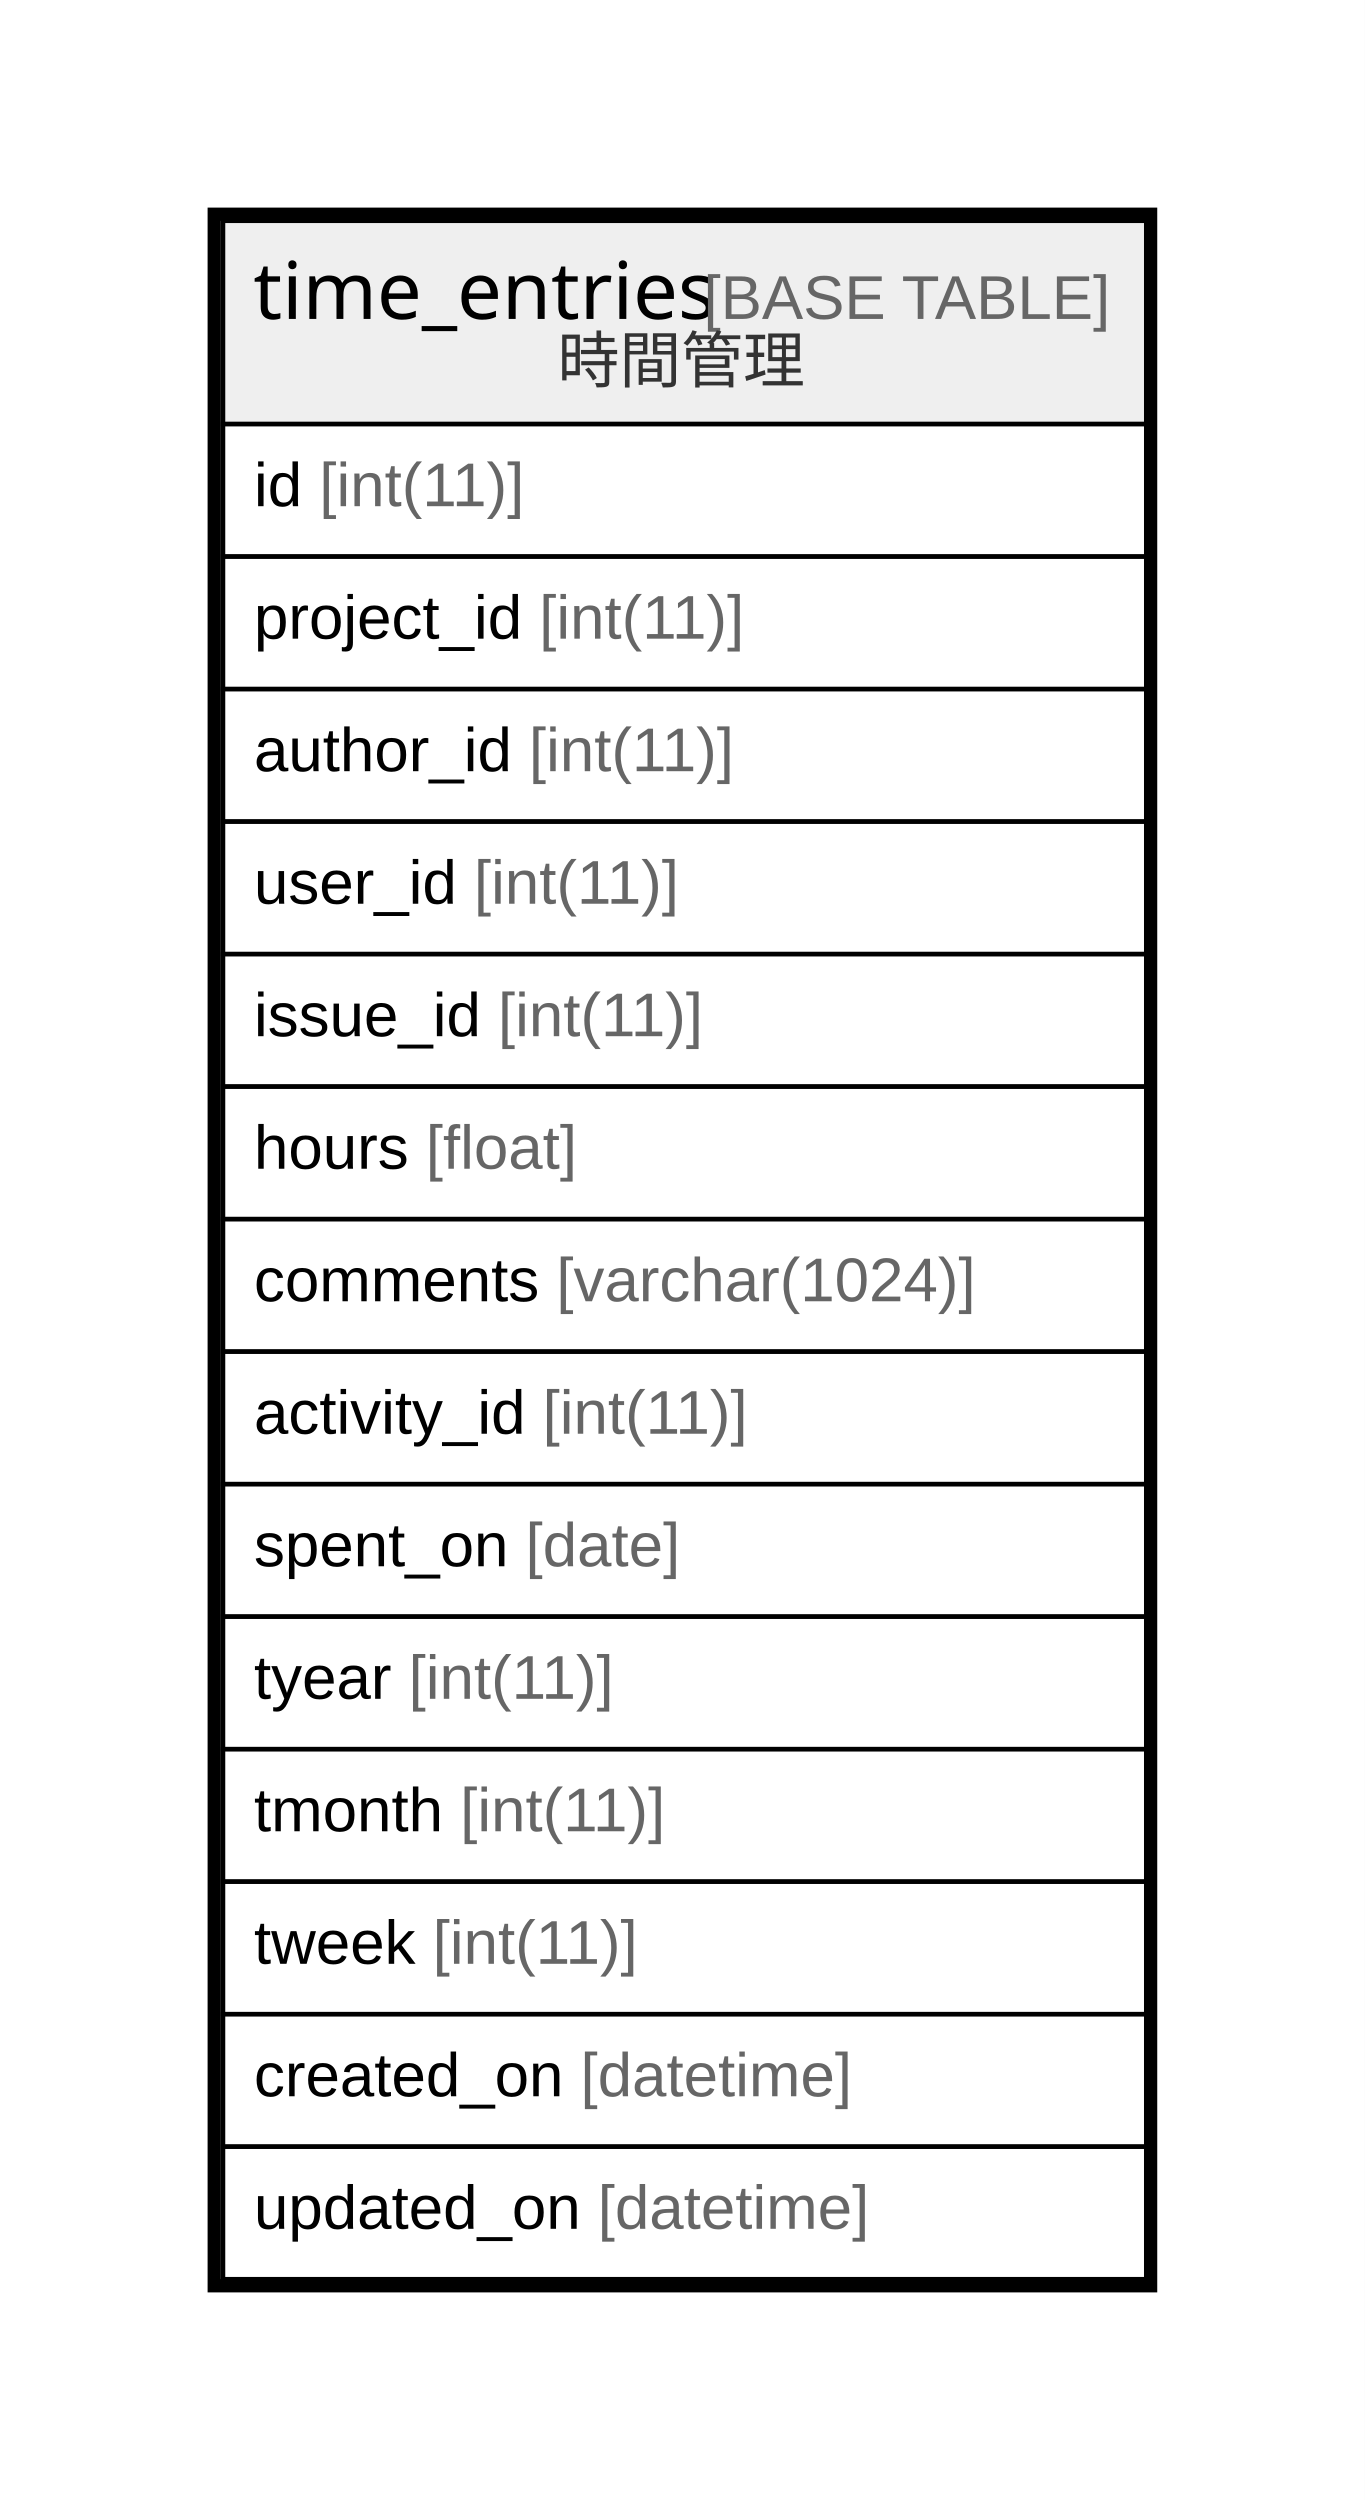
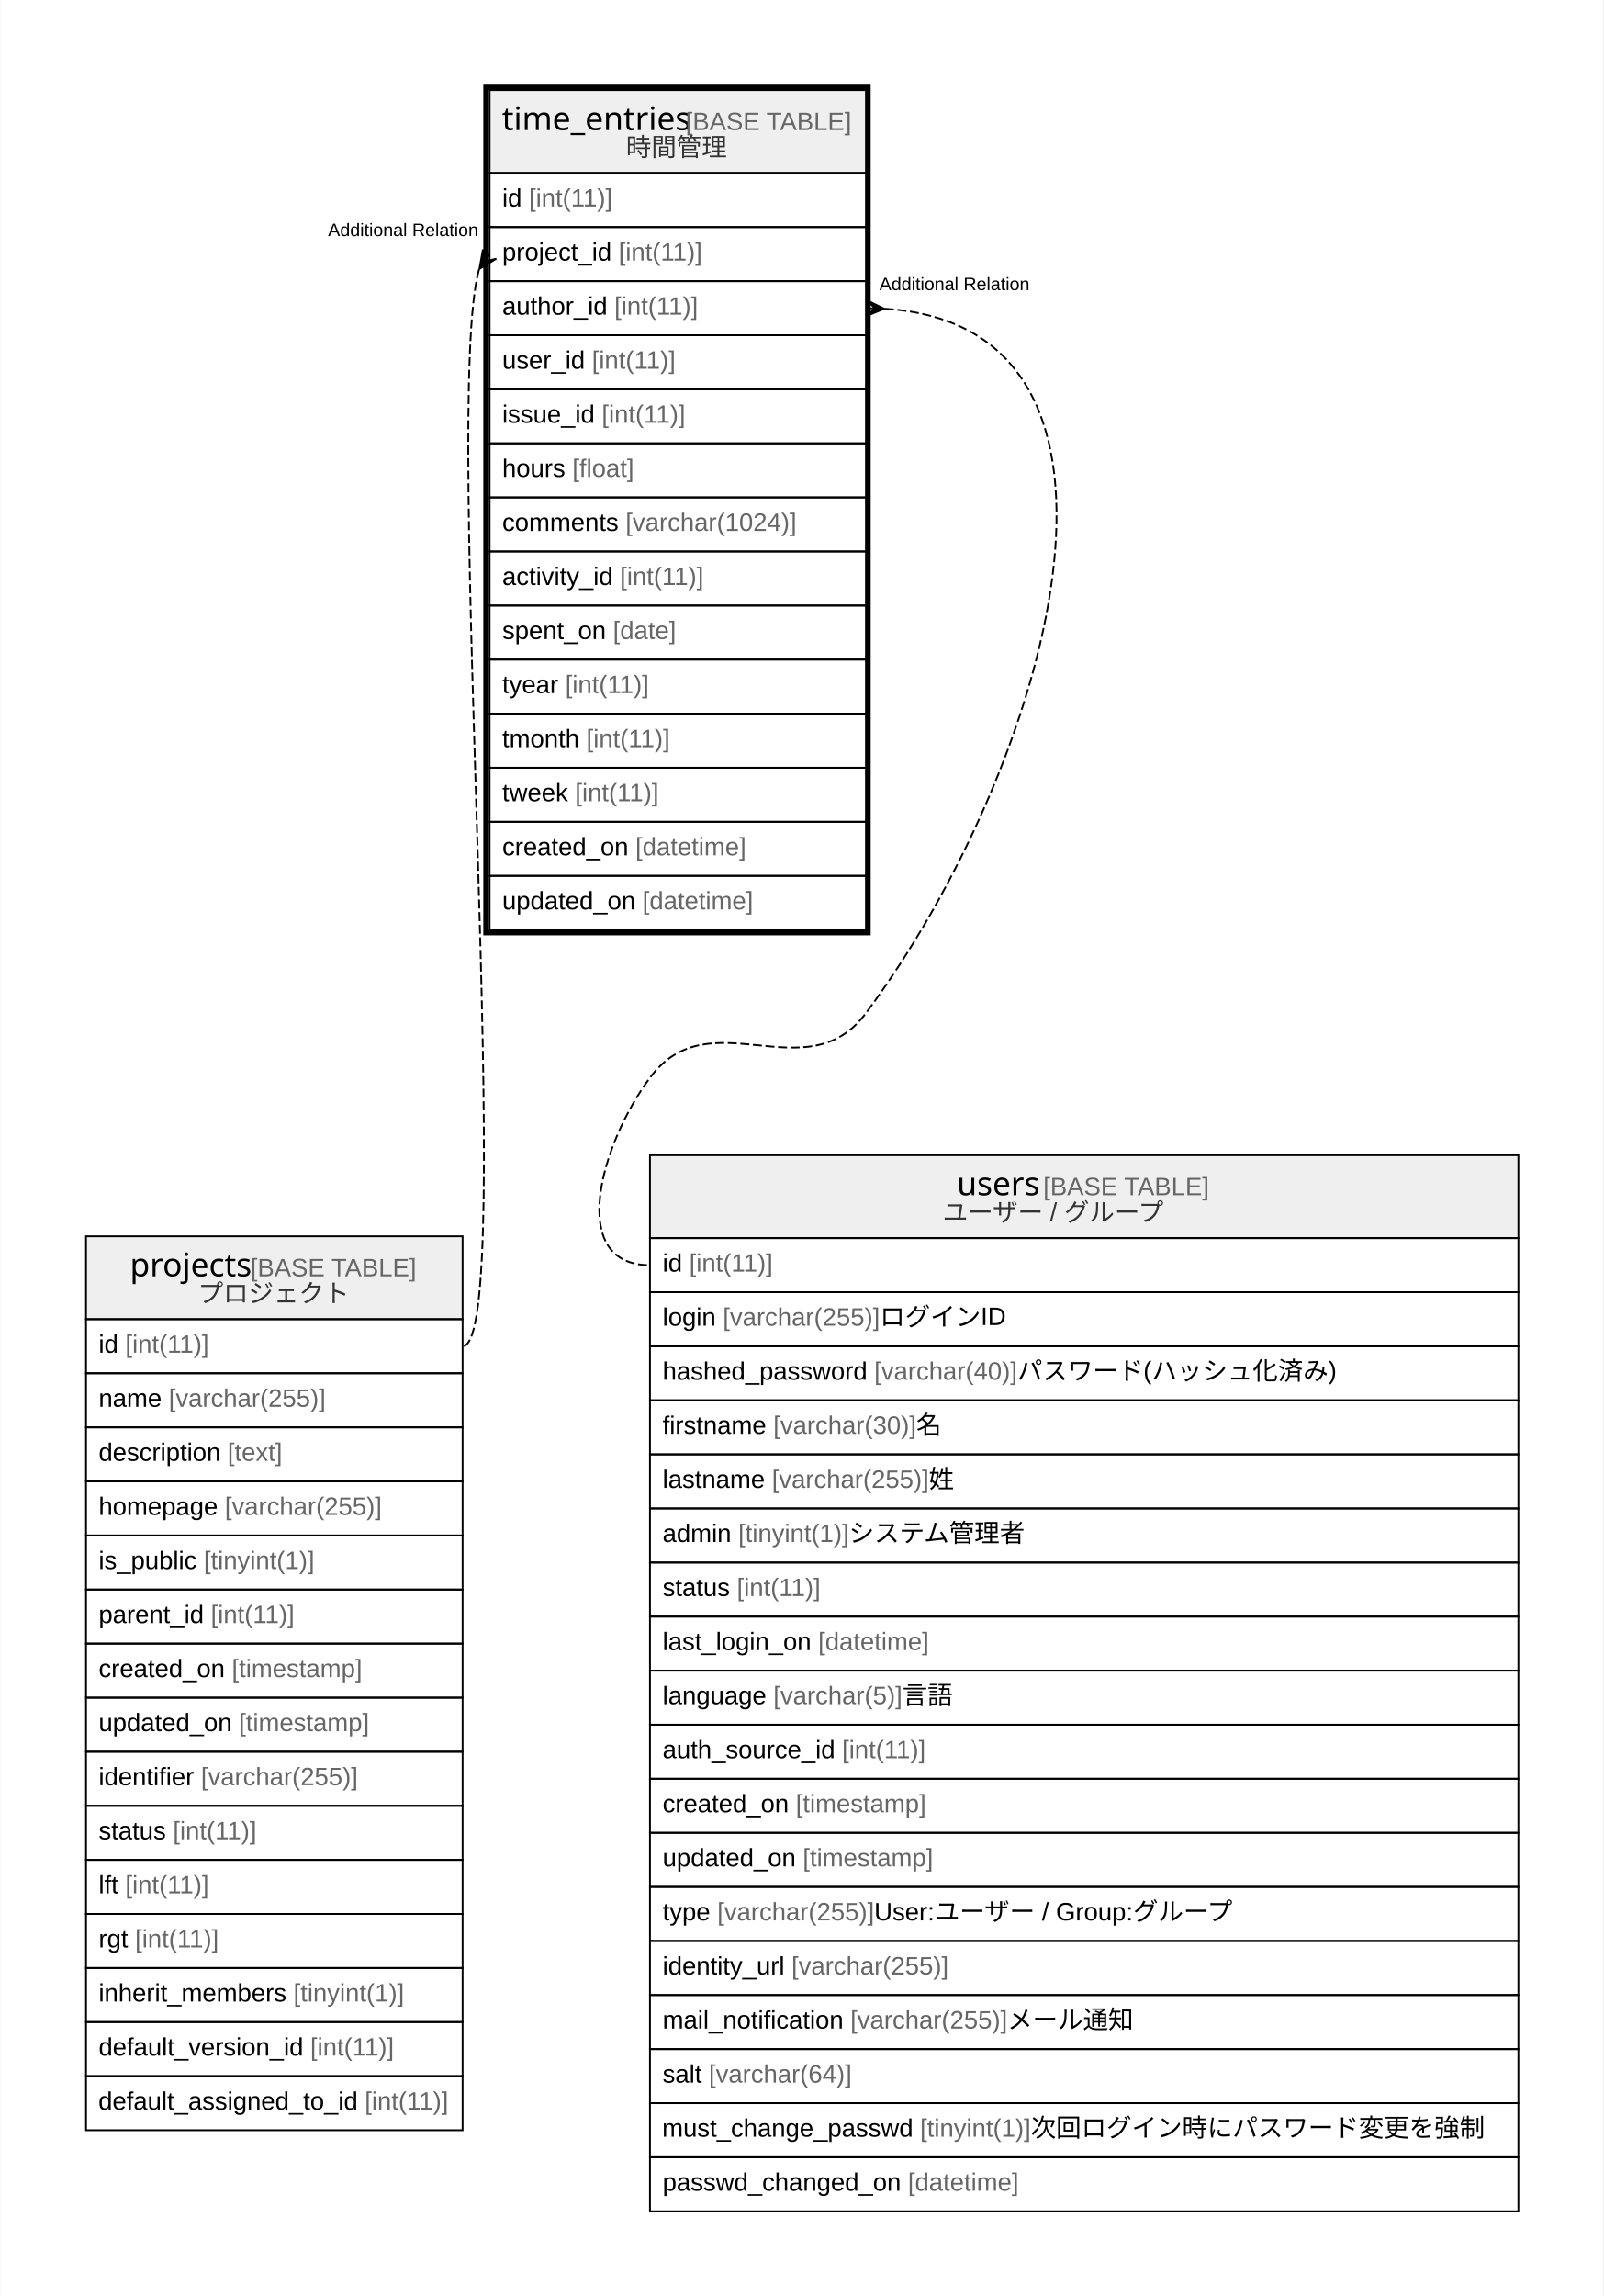
- <svg xmlns="http://www.w3.org/2000/svg" width="309pt" height="566pt" viewBox="0.00 0.00 309.00 566.00">
-   <g id="graph0" class="graph" transform="scale(1 1) rotate(0) translate(4 562)">
-     <polygon fill="#ffffff" stroke="transparent" points="-4,4 -4,-562 305,-562 305,4 -4,4" />
+ <svg xmlns="http://www.w3.org/2000/svg" width="890pt" height="1274pt" viewBox="0.00 0.00 889.50 1274.00">
+   <g id="graph0" class="graph" transform="scale(1 1) rotate(0) translate(4 1270)">
+     <polygon fill="#ffffff" stroke="transparent" points="-4,4 -4,-1270 885.5,-1270 885.5,4 -4,4" />
    <g id="node1" class="node">
-       <polygon fill="#efefef" stroke="transparent" points="46.5,-466 46.5,-512 255.5,-512 255.5,-466 46.5,-466" />
-       <polygon fill="none" stroke="#000000" points="46.5,-466 46.5,-512 255.5,-512 255.5,-466 46.5,-466" />
-       <text text-anchor="start" x="53.369" y="-489.8" font-family="Arial Bold" font-size="18.00" fill="#000000">time_entries</text>
-       <text text-anchor="start" x="151.377" y="-489.8" font-family="Arial" font-size="14.00" fill="#000000"> </text>
-       <text text-anchor="start" x="155.268" y="-489.8" font-family="Arial" font-size="14.00" fill="#666666">[BASE TABLE]</text>
-       <text text-anchor="start" x="122.217" y="-475.4" font-family="Arial" font-size="14.00" fill="#333333">時間管理</text>
-       <polygon fill="none" stroke="#000000" points="46.5,-436 46.5,-466 255.5,-466 255.5,-436 46.5,-436" />
-       <text text-anchor="start" x="53.5" y="-447.4" font-family="Arial" font-size="14.00" fill="#000000">id </text>
-       <text text-anchor="start" x="68.28" y="-447.4" font-family="Arial" font-size="14.00" fill="#666666">[int(11)]</text>
-       <polygon fill="none" stroke="#000000" points="46.5,-406 46.5,-436 255.5,-436 255.5,-406 46.5,-406" />
-       <text text-anchor="start" x="53.5" y="-417.4" font-family="Arial" font-size="14.00" fill="#000000">project_id </text>
-       <text text-anchor="start" x="118.068" y="-417.4" font-family="Arial" font-size="14.00" fill="#666666">[int(11)]</text>
-       <polygon fill="none" stroke="#000000" points="46.5,-376 46.5,-406 255.5,-406 255.5,-376 46.5,-376" />
-       <text text-anchor="start" x="53.5" y="-387.4" font-family="Arial" font-size="14.00" fill="#000000">author_id </text>
-       <text text-anchor="start" x="115.744" y="-387.4" font-family="Arial" font-size="14.00" fill="#666666">[int(11)]</text>
-       <polygon fill="none" stroke="#000000" points="46.5,-346 46.5,-376 255.5,-376 255.5,-346 46.5,-346" />
-       <text text-anchor="start" x="53.5" y="-357.4" font-family="Arial" font-size="14.00" fill="#000000">user_id </text>
-       <text text-anchor="start" x="103.288" y="-357.4" font-family="Arial" font-size="14.00" fill="#666666">[int(11)]</text>
-       <polygon fill="none" stroke="#000000" points="46.5,-316 46.5,-346 255.5,-346 255.5,-316 46.5,-316" />
-       <text text-anchor="start" x="53.5" y="-327.4" font-family="Arial" font-size="14.00" fill="#000000">issue_id </text>
-       <text text-anchor="start" x="108.734" y="-327.4" font-family="Arial" font-size="14.00" fill="#666666">[int(11)]</text>
-       <polygon fill="none" stroke="#000000" points="46.5,-286 46.5,-316 255.5,-316 255.5,-286 46.5,-286" />
-       <text text-anchor="start" x="53.5" y="-297.4" font-family="Arial" font-size="14.00" fill="#000000">hours </text>
-       <text text-anchor="start" x="92.399" y="-297.4" font-family="Arial" font-size="14.00" fill="#666666">[float]</text>
-       <polygon fill="none" stroke="#000000" points="46.5,-256 46.5,-286 255.5,-286 255.5,-256 46.5,-256" />
-       <text text-anchor="start" x="53.5" y="-267.4" font-family="Arial" font-size="14.00" fill="#000000">comments </text>
-       <text text-anchor="start" x="121.95" y="-267.4" font-family="Arial" font-size="14.00" fill="#666666">[varchar(1024)]</text>
-       <polygon fill="none" stroke="#000000" points="46.5,-226 46.5,-256 255.5,-256 255.5,-226 46.5,-226" />
-       <text text-anchor="start" x="53.5" y="-237.4" font-family="Arial" font-size="14.00" fill="#000000">activity_id </text>
-       <text text-anchor="start" x="118.839" y="-237.4" font-family="Arial" font-size="14.00" fill="#666666">[int(11)]</text>
-       <polygon fill="none" stroke="#000000" points="46.5,-196 46.5,-226 255.5,-226 255.5,-196 46.5,-196" />
-       <text text-anchor="start" x="53.5" y="-207.4" font-family="Arial" font-size="14.00" fill="#000000">spent_on </text>
-       <text text-anchor="start" x="114.977" y="-207.4" font-family="Arial" font-size="14.00" fill="#666666">[date]</text>
-       <polygon fill="none" stroke="#000000" points="46.5,-166 46.5,-196 255.5,-196 255.5,-166 46.5,-166" />
-       <text text-anchor="start" x="53.5" y="-177.4" font-family="Arial" font-size="14.00" fill="#000000">tyear </text>
-       <text text-anchor="start" x="88.507" y="-177.4" font-family="Arial" font-size="14.00" fill="#666666">[int(11)]</text>
-       <polygon fill="none" stroke="#000000" points="46.5,-136 46.5,-166 255.5,-166 255.5,-136 46.5,-136" />
-       <text text-anchor="start" x="53.5" y="-147.4" font-family="Arial" font-size="14.00" fill="#000000">tmonth </text>
-       <text text-anchor="start" x="100.18" y="-147.4" font-family="Arial" font-size="14.00" fill="#666666">[int(11)]</text>
-       <polygon fill="none" stroke="#000000" points="46.5,-106 46.5,-136 255.5,-136 255.5,-106 46.5,-106" />
-       <text text-anchor="start" x="53.5" y="-117.4" font-family="Arial" font-size="14.00" fill="#000000">tweek </text>
-       <text text-anchor="start" x="93.953" y="-117.4" font-family="Arial" font-size="14.00" fill="#666666">[int(11)]</text>
-       <polygon fill="none" stroke="#000000" points="46.5,-76 46.5,-106 255.5,-106 255.5,-76 46.5,-76" />
-       <text text-anchor="start" x="53.5" y="-87.4" font-family="Arial" font-size="14.00" fill="#000000">created_on </text>
-       <text text-anchor="start" x="127.42" y="-87.4" font-family="Arial" font-size="14.00" fill="#666666">[datetime]</text>
-       <polygon fill="none" stroke="#000000" points="46.5,-46 46.5,-76 255.5,-76 255.5,-46 46.5,-46" />
-       <text text-anchor="start" x="53.5" y="-57.4" font-family="Arial" font-size="14.00" fill="#000000">updated_on </text>
-       <text text-anchor="start" x="131.325" y="-57.4" font-family="Arial" font-size="14.00" fill="#666666">[datetime]</text>
-       <polygon fill="none" stroke="#000000" stroke-width="3" points="44.5,-44.5 44.5,-513.5 256.5,-513.5 256.5,-44.5 44.5,-44.5" />
+       <polygon fill="#efefef" stroke="transparent" points="267.5,-1174 267.5,-1220 476.5,-1220 476.5,-1174 267.5,-1174" />
+       <polygon fill="none" stroke="#000000" points="267.5,-1174 267.5,-1220 476.5,-1220 476.5,-1174 267.5,-1174" />
+       <text text-anchor="start" x="274.369" y="-1197.8" font-family="Arial Bold" font-size="18.00" fill="#000000">time_entries</text>
+       <text text-anchor="start" x="372.377" y="-1197.8" font-family="Arial" font-size="14.00" fill="#000000"> </text>
+       <text text-anchor="start" x="376.268" y="-1197.8" font-family="Arial" font-size="14.00" fill="#666666">[BASE TABLE]</text>
+       <text text-anchor="start" x="343.217" y="-1183.4" font-family="Arial" font-size="14.00" fill="#333333">時間管理</text>
+       <polygon fill="none" stroke="#000000" points="267.5,-1144 267.5,-1174 476.5,-1174 476.5,-1144 267.5,-1144" />
+       <text text-anchor="start" x="274.5" y="-1155.4" font-family="Arial" font-size="14.00" fill="#000000">id </text>
+       <text text-anchor="start" x="289.28" y="-1155.4" font-family="Arial" font-size="14.00" fill="#666666">[int(11)]</text>
+       <polygon fill="none" stroke="#000000" points="267.5,-1114 267.5,-1144 476.5,-1144 476.5,-1114 267.5,-1114" />
+       <text text-anchor="start" x="274.5" y="-1125.4" font-family="Arial" font-size="14.00" fill="#000000">project_id </text>
+       <text text-anchor="start" x="339.068" y="-1125.4" font-family="Arial" font-size="14.00" fill="#666666">[int(11)]</text>
+       <polygon fill="none" stroke="#000000" points="267.5,-1084 267.5,-1114 476.5,-1114 476.5,-1084 267.5,-1084" />
+       <text text-anchor="start" x="274.5" y="-1095.4" font-family="Arial" font-size="14.00" fill="#000000">author_id </text>
+       <text text-anchor="start" x="336.744" y="-1095.4" font-family="Arial" font-size="14.00" fill="#666666">[int(11)]</text>
+       <polygon fill="none" stroke="#000000" points="267.5,-1054 267.5,-1084 476.5,-1084 476.5,-1054 267.5,-1054" />
+       <text text-anchor="start" x="274.5" y="-1065.4" font-family="Arial" font-size="14.00" fill="#000000">user_id </text>
+       <text text-anchor="start" x="324.288" y="-1065.4" font-family="Arial" font-size="14.00" fill="#666666">[int(11)]</text>
+       <polygon fill="none" stroke="#000000" points="267.5,-1024 267.5,-1054 476.5,-1054 476.5,-1024 267.5,-1024" />
+       <text text-anchor="start" x="274.5" y="-1035.4" font-family="Arial" font-size="14.00" fill="#000000">issue_id </text>
+       <text text-anchor="start" x="329.734" y="-1035.4" font-family="Arial" font-size="14.00" fill="#666666">[int(11)]</text>
+       <polygon fill="none" stroke="#000000" points="267.5,-994 267.5,-1024 476.5,-1024 476.5,-994 267.5,-994" />
+       <text text-anchor="start" x="274.5" y="-1005.4" font-family="Arial" font-size="14.00" fill="#000000">hours </text>
+       <text text-anchor="start" x="313.399" y="-1005.4" font-family="Arial" font-size="14.00" fill="#666666">[float]</text>
+       <polygon fill="none" stroke="#000000" points="267.5,-964 267.5,-994 476.5,-994 476.5,-964 267.5,-964" />
+       <text text-anchor="start" x="274.5" y="-975.4" font-family="Arial" font-size="14.00" fill="#000000">comments </text>
+       <text text-anchor="start" x="342.95" y="-975.4" font-family="Arial" font-size="14.00" fill="#666666">[varchar(1024)]</text>
+       <polygon fill="none" stroke="#000000" points="267.5,-934 267.5,-964 476.5,-964 476.5,-934 267.5,-934" />
+       <text text-anchor="start" x="274.5" y="-945.4" font-family="Arial" font-size="14.00" fill="#000000">activity_id </text>
+       <text text-anchor="start" x="339.839" y="-945.4" font-family="Arial" font-size="14.00" fill="#666666">[int(11)]</text>
+       <polygon fill="none" stroke="#000000" points="267.5,-904 267.5,-934 476.5,-934 476.5,-904 267.5,-904" />
+       <text text-anchor="start" x="274.5" y="-915.4" font-family="Arial" font-size="14.00" fill="#000000">spent_on </text>
+       <text text-anchor="start" x="335.977" y="-915.4" font-family="Arial" font-size="14.00" fill="#666666">[date]</text>
+       <polygon fill="none" stroke="#000000" points="267.5,-874 267.5,-904 476.5,-904 476.5,-874 267.5,-874" />
+       <text text-anchor="start" x="274.5" y="-885.4" font-family="Arial" font-size="14.00" fill="#000000">tyear </text>
+       <text text-anchor="start" x="309.507" y="-885.4" font-family="Arial" font-size="14.00" fill="#666666">[int(11)]</text>
+       <polygon fill="none" stroke="#000000" points="267.5,-844 267.5,-874 476.5,-874 476.5,-844 267.5,-844" />
+       <text text-anchor="start" x="274.5" y="-855.4" font-family="Arial" font-size="14.00" fill="#000000">tmonth </text>
+       <text text-anchor="start" x="321.18" y="-855.4" font-family="Arial" font-size="14.00" fill="#666666">[int(11)]</text>
+       <polygon fill="none" stroke="#000000" points="267.5,-814 267.5,-844 476.5,-844 476.5,-814 267.5,-814" />
+       <text text-anchor="start" x="274.5" y="-825.4" font-family="Arial" font-size="14.00" fill="#000000">tweek </text>
+       <text text-anchor="start" x="314.953" y="-825.4" font-family="Arial" font-size="14.00" fill="#666666">[int(11)]</text>
+       <polygon fill="none" stroke="#000000" points="267.5,-784 267.5,-814 476.5,-814 476.5,-784 267.5,-784" />
+       <text text-anchor="start" x="274.5" y="-795.4" font-family="Arial" font-size="14.00" fill="#000000">created_on </text>
+       <text text-anchor="start" x="348.42" y="-795.4" font-family="Arial" font-size="14.00" fill="#666666">[datetime]</text>
+       <polygon fill="none" stroke="#000000" points="267.5,-754 267.5,-784 476.5,-784 476.5,-754 267.5,-754" />
+       <text text-anchor="start" x="274.5" y="-765.4" font-family="Arial" font-size="14.00" fill="#000000">updated_on </text>
+       <text text-anchor="start" x="352.325" y="-765.4" font-family="Arial" font-size="14.00" fill="#666666">[datetime]</text>
+       <polygon fill="none" stroke="#000000" stroke-width="3" points="265.5,-752.5 265.5,-1221.5 477.5,-1221.5 477.5,-752.5 265.5,-752.5" />
+     </g>
+     <g id="node2" class="node">
+       <polygon fill="#efefef" stroke="transparent" points="43.5,-538 43.5,-584 252.5,-584 252.5,-538 43.5,-538" />
+       <polygon fill="none" stroke="#000000" points="43.5,-538 43.5,-584 252.5,-584 252.5,-538 43.5,-538" />
+       <text text-anchor="start" x="67.87" y="-561.8" font-family="Arial Bold" font-size="18.00" fill="#000000">projects</text>
+       <text text-anchor="start" x="130.877" y="-561.8" font-family="Arial" font-size="14.00" fill="#000000"> </text>
+       <text text-anchor="start" x="134.767" y="-561.8" font-family="Arial" font-size="14.00" fill="#666666">[BASE TABLE]</text>
+       <text text-anchor="start" x="105.627" y="-547.4" font-family="Arial" font-size="14.00" fill="#333333">プロジェクト</text>
+       <polygon fill="none" stroke="#000000" points="43.5,-508 43.5,-538 252.5,-538 252.5,-508 43.5,-508" />
+       <text text-anchor="start" x="50.5" y="-519.4" font-family="Arial" font-size="14.00" fill="#000000">id </text>
+       <text text-anchor="start" x="65.28" y="-519.4" font-family="Arial" font-size="14.00" fill="#666666">[int(11)]</text>
+       <polygon fill="none" stroke="#000000" points="43.5,-478 43.5,-508 252.5,-508 252.5,-478 43.5,-478" />
+       <text text-anchor="start" x="50.5" y="-489.4" font-family="Arial" font-size="14.00" fill="#000000">name </text>
+       <text text-anchor="start" x="89.399" y="-489.4" font-family="Arial" font-size="14.00" fill="#666666">[varchar(255)]</text>
+       <polygon fill="none" stroke="#000000" points="43.5,-448 43.5,-478 252.5,-478 252.5,-448 43.5,-448" />
+       <text text-anchor="start" x="50.5" y="-459.4" font-family="Arial" font-size="14.00" fill="#000000">description </text>
+       <text text-anchor="start" x="122.068" y="-459.4" font-family="Arial" font-size="14.00" fill="#666666">[text]</text>
+       <polygon fill="none" stroke="#000000" points="43.5,-418 43.5,-448 252.5,-448 252.5,-418 43.5,-418" />
+       <text text-anchor="start" x="50.5" y="-429.4" font-family="Arial" font-size="14.00" fill="#000000">homepage </text>
+       <text text-anchor="start" x="120.529" y="-429.4" font-family="Arial" font-size="14.00" fill="#666666">[varchar(255)]</text>
+       <polygon fill="none" stroke="#000000" points="43.5,-388 43.5,-418 252.5,-418 252.5,-388 43.5,-388" />
+       <text text-anchor="start" x="50.5" y="-399.4" font-family="Arial" font-size="14.00" fill="#000000">is_public </text>
+       <text text-anchor="start" x="108.841" y="-399.4" font-family="Arial" font-size="14.00" fill="#666666">[tinyint(1)]</text>
+       <polygon fill="none" stroke="#000000" points="43.5,-358 43.5,-388 252.5,-388 252.5,-358 43.5,-358" />
+       <text text-anchor="start" x="50.5" y="-369.4" font-family="Arial" font-size="14.00" fill="#000000">parent_id </text>
+       <text text-anchor="start" x="112.744" y="-369.4" font-family="Arial" font-size="14.00" fill="#666666">[int(11)]</text>
+       <polygon fill="none" stroke="#000000" points="43.5,-328 43.5,-358 252.5,-358 252.5,-328 43.5,-328" />
+       <text text-anchor="start" x="50.5" y="-339.4" font-family="Arial" font-size="14.00" fill="#000000">created_on </text>
+       <text text-anchor="start" x="124.42" y="-339.4" font-family="Arial" font-size="14.00" fill="#666666">[timestamp]</text>
+       <polygon fill="none" stroke="#000000" points="43.5,-298 43.5,-328 252.5,-328 252.5,-298 43.5,-298" />
+       <text text-anchor="start" x="50.5" y="-309.4" font-family="Arial" font-size="14.00" fill="#000000">updated_on </text>
+       <text text-anchor="start" x="128.325" y="-309.4" font-family="Arial" font-size="14.00" fill="#666666">[timestamp]</text>
+       <polygon fill="none" stroke="#000000" points="43.5,-268 43.5,-298 252.5,-298 252.5,-268 43.5,-268" />
+       <text text-anchor="start" x="50.5" y="-279.4" font-family="Arial" font-size="14.00" fill="#000000">identifier </text>
+       <text text-anchor="start" x="107.283" y="-279.4" font-family="Arial" font-size="14.00" fill="#666666">[varchar(255)]</text>
+       <polygon fill="none" stroke="#000000" points="43.5,-238 43.5,-268 252.5,-268 252.5,-238 43.5,-238" />
+       <text text-anchor="start" x="50.5" y="-249.4" font-family="Arial" font-size="14.00" fill="#000000">status </text>
+       <text text-anchor="start" x="91.737" y="-249.4" font-family="Arial" font-size="14.00" fill="#666666">[int(11)]</text>
+       <polygon fill="none" stroke="#000000" points="43.5,-208 43.5,-238 252.5,-238 252.5,-208 43.5,-208" />
+       <text text-anchor="start" x="50.5" y="-219.4" font-family="Arial" font-size="14.00" fill="#000000">lft </text>
+       <text text-anchor="start" x="65.278" y="-219.4" font-family="Arial" font-size="14.00" fill="#666666">[int(11)]</text>
+       <polygon fill="none" stroke="#000000" points="43.5,-178 43.5,-208 252.5,-208 252.5,-178 43.5,-178" />
+       <text text-anchor="start" x="50.5" y="-189.4" font-family="Arial" font-size="14.00" fill="#000000">rgt </text>
+       <text text-anchor="start" x="70.724" y="-189.4" font-family="Arial" font-size="14.00" fill="#666666">[int(11)]</text>
+       <polygon fill="none" stroke="#000000" points="43.5,-148 43.5,-178 252.5,-178 252.5,-148 43.5,-148" />
+       <text text-anchor="start" x="50.5" y="-159.4" font-family="Arial" font-size="14.00" fill="#000000">inherit_members </text>
+       <text text-anchor="start" x="158.615" y="-159.4" font-family="Arial" font-size="14.00" fill="#666666">[tinyint(1)]</text>
+       <polygon fill="none" stroke="#000000" points="43.5,-118 43.5,-148 252.5,-148 252.5,-118 43.5,-118" />
+       <text text-anchor="start" x="50.5" y="-129.4" font-family="Arial" font-size="14.00" fill="#000000">default_version_id </text>
+       <text text-anchor="start" x="167.978" y="-129.4" font-family="Arial" font-size="14.00" fill="#666666">[int(11)]</text>
+       <polygon fill="none" stroke="#000000" points="43.5,-88 43.5,-118 252.5,-118 252.5,-88 43.5,-88" />
+       <text text-anchor="start" x="50.357" y="-99.4" font-family="Arial" font-size="14.00" fill="#000000">default_assigned_to_id </text>
+       <text text-anchor="start" x="198.196" y="-99.4" font-family="Arial" font-size="14.00" fill="#666666">[int(11)]</text>
+     </g>
+     <g id="edge1" class="edge">
+       <path fill="none" stroke="#000000" stroke-dasharray="5,2" d="M261.612,-1120.433C240.76,-1046.777 283.809,-523 252.5,-523" />
+       <polygon fill="#000000" stroke="#000000" points="261.836,-1120.759 263.791,-1131.549 264.668,-1124.879 267.5,-1129 267.5,-1129 267.5,-1129 264.668,-1124.879 271.209,-1126.451 261.836,-1120.759 261.836,-1120.759" />
+       <text text-anchor="start" x="177.825" y="-1139" font-family="Arial" font-size="10.00" fill="#000000">Additional Relation</text>
+     </g>
+     <g id="node3" class="node">
+       <polygon fill="#efefef" stroke="transparent" points="356.5,-583 356.5,-629 838.5,-629 838.5,-583 356.5,-583" />
+       <polygon fill="none" stroke="#000000" points="356.5,-583 356.5,-629 838.5,-629 838.5,-583 356.5,-583" />
+       <text text-anchor="start" x="526.871" y="-606.8" font-family="Arial Bold" font-size="18.00" fill="#000000">users</text>
+       <text text-anchor="start" x="570.875" y="-606.8" font-family="Arial" font-size="14.00" fill="#000000"> </text>
+       <text text-anchor="start" x="574.766" y="-606.8" font-family="Arial" font-size="14.00" fill="#666666">[BASE TABLE]</text>
+       <text text-anchor="start" x="518.956" y="-592.4" font-family="Arial" font-size="14.00" fill="#333333">ユーザー / グループ</text>
+       <polygon fill="none" stroke="#000000" points="356.5,-553 356.5,-583 838.5,-583 838.5,-553 356.5,-553" />
+       <text text-anchor="start" x="363.5" y="-564.4" font-family="Arial" font-size="14.00" fill="#000000">id </text>
+       <text text-anchor="start" x="378.28" y="-564.4" font-family="Arial" font-size="14.00" fill="#666666">[int(11)]</text>
+       <polygon fill="none" stroke="#000000" points="356.5,-523 356.5,-553 838.5,-553 838.5,-523 356.5,-523" />
+       <text text-anchor="start" x="363.5" y="-534.4" font-family="Arial" font-size="14.00" fill="#000000">login </text>
+       <text text-anchor="start" x="396.952" y="-534.4" font-family="Arial" font-size="14.00" fill="#666666">[varchar(255)]</text>
+       <text text-anchor="start" x="484.071" y="-534.4" font-family="Arial" font-size="14.00" fill="#000000"> ログインID</text>
+       <polygon fill="none" stroke="#000000" points="356.5,-493 356.5,-523 838.5,-523 838.5,-493 356.5,-493" />
+       <text text-anchor="start" x="363.5" y="-504.4" font-family="Arial" font-size="14.00" fill="#000000">hashed_password </text>
+       <text text-anchor="start" x="480.984" y="-504.4" font-family="Arial" font-size="14.00" fill="#666666">[varchar(40)]</text>
+       <text text-anchor="start" x="560.32" y="-504.4" font-family="Arial" font-size="14.00" fill="#000000"> パスワード(ハッシュ化済み)</text>
+       <polygon fill="none" stroke="#000000" points="356.5,-463 356.5,-493 838.5,-493 838.5,-463 356.5,-463" />
+       <text text-anchor="start" x="363.5" y="-474.4" font-family="Arial" font-size="14.00" fill="#000000">firstname </text>
+       <text text-anchor="start" x="424.947" y="-474.4" font-family="Arial" font-size="14.00" fill="#666666">[varchar(30)]</text>
+       <text text-anchor="start" x="504.284" y="-474.4" font-family="Arial" font-size="14.00" fill="#000000"> 名</text>
+       <polygon fill="none" stroke="#000000" points="356.5,-433 356.5,-463 838.5,-463 838.5,-433 356.5,-433" />
+       <text text-anchor="start" x="363.5" y="-444.4" font-family="Arial" font-size="14.00" fill="#000000">lastname </text>
+       <text text-anchor="start" x="424.179" y="-444.4" font-family="Arial" font-size="14.00" fill="#666666">[varchar(255)]</text>
+       <text text-anchor="start" x="511.298" y="-444.4" font-family="Arial" font-size="14.00" fill="#000000"> 姓</text>
+       <polygon fill="none" stroke="#000000" points="356.5,-403 356.5,-433 838.5,-433 838.5,-403 356.5,-403" />
+       <text text-anchor="start" x="363.5" y="-414.4" font-family="Arial" font-size="14.00" fill="#000000">admin </text>
+       <text text-anchor="start" x="405.506" y="-414.4" font-family="Arial" font-size="14.00" fill="#666666">[tinyint(1)]</text>
+       <text text-anchor="start" x="466.95" y="-414.4" font-family="Arial" font-size="14.00" fill="#000000"> システム管理者</text>
+       <polygon fill="none" stroke="#000000" points="356.5,-373 356.5,-403 838.5,-403 838.5,-373 356.5,-373" />
+       <text text-anchor="start" x="363.5" y="-384.4" font-family="Arial" font-size="14.00" fill="#000000">status </text>
+       <text text-anchor="start" x="404.737" y="-384.4" font-family="Arial" font-size="14.00" fill="#666666">[int(11)]</text>
+       <polygon fill="none" stroke="#000000" points="356.5,-343 356.5,-373 838.5,-373 838.5,-343 356.5,-343" />
+       <text text-anchor="start" x="363.5" y="-354.4" font-family="Arial" font-size="14.00" fill="#000000">last_login_on </text>
+       <text text-anchor="start" x="449.862" y="-354.4" font-family="Arial" font-size="14.00" fill="#666666">[datetime]</text>
+       <polygon fill="none" stroke="#000000" points="356.5,-313 356.5,-343 838.5,-343 838.5,-313 356.5,-313" />
+       <text text-anchor="start" x="363.5" y="-324.4" font-family="Arial" font-size="14.00" fill="#000000">language </text>
+       <text text-anchor="start" x="424.975" y="-324.4" font-family="Arial" font-size="14.00" fill="#666666">[varchar(5)]</text>
+       <text text-anchor="start" x="496.529" y="-324.4" font-family="Arial" font-size="14.00" fill="#000000"> 言語</text>
+       <polygon fill="none" stroke="#000000" points="356.5,-283 356.5,-313 838.5,-313 838.5,-283 356.5,-283" />
+       <text text-anchor="start" x="363.5" y="-294.4" font-family="Arial" font-size="14.00" fill="#000000">auth_source_id </text>
+       <text text-anchor="start" x="463.092" y="-294.4" font-family="Arial" font-size="14.00" fill="#666666">[int(11)]</text>
+       <polygon fill="none" stroke="#000000" points="356.5,-253 356.5,-283 838.5,-283 838.5,-253 356.5,-253" />
+       <text text-anchor="start" x="363.5" y="-264.4" font-family="Arial" font-size="14.00" fill="#000000">created_on </text>
+       <text text-anchor="start" x="437.42" y="-264.4" font-family="Arial" font-size="14.00" fill="#666666">[timestamp]</text>
+       <polygon fill="none" stroke="#000000" points="356.5,-223 356.5,-253 838.5,-253 838.5,-223 356.5,-223" />
+       <text text-anchor="start" x="363.5" y="-234.4" font-family="Arial" font-size="14.00" fill="#000000">updated_on </text>
+       <text text-anchor="start" x="441.325" y="-234.4" font-family="Arial" font-size="14.00" fill="#666666">[timestamp]</text>
+       <polygon fill="none" stroke="#000000" points="356.5,-193 356.5,-223 838.5,-223 838.5,-193 356.5,-193" />
+       <text text-anchor="start" x="363.5" y="-204.4" font-family="Arial" font-size="14.00" fill="#000000">type </text>
+       <text text-anchor="start" x="393.846" y="-204.4" font-family="Arial" font-size="14.00" fill="#666666">[varchar(255)]</text>
+       <text text-anchor="start" x="480.966" y="-204.4" font-family="Arial" font-size="14.00" fill="#000000"> User:ユーザー / Group:グループ</text>
+       <polygon fill="none" stroke="#000000" points="356.5,-163 356.5,-193 838.5,-193 838.5,-163 356.5,-163" />
+       <text text-anchor="start" x="363.5" y="-174.4" font-family="Arial" font-size="14.00" fill="#000000">identity_url </text>
+       <text text-anchor="start" x="435.065" y="-174.4" font-family="Arial" font-size="14.00" fill="#666666">[varchar(255)]</text>
+       <polygon fill="none" stroke="#000000" points="356.5,-133 356.5,-163 838.5,-163 838.5,-133 356.5,-133" />
+       <text text-anchor="start" x="363.5" y="-144.4" font-family="Arial" font-size="14.00" fill="#000000">mail_notification </text>
+       <text text-anchor="start" x="467.734" y="-144.4" font-family="Arial" font-size="14.00" fill="#666666">[varchar(255)]</text>
+       <text text-anchor="start" x="554.853" y="-144.4" font-family="Arial" font-size="14.00" fill="#000000"> メール通知</text>
+       <polygon fill="none" stroke="#000000" points="356.5,-103 356.5,-133 838.5,-133 838.5,-103 356.5,-103" />
+       <text text-anchor="start" x="363.5" y="-114.4" font-family="Arial" font-size="14.00" fill="#000000">salt </text>
+       <text text-anchor="start" x="389.17" y="-114.4" font-family="Arial" font-size="14.00" fill="#666666">[varchar(64)]</text>
+       <polygon fill="none" stroke="#000000" points="356.5,-73 356.5,-103 838.5,-103 838.5,-73 356.5,-73" />
+       <text text-anchor="start" x="363.265" y="-84.4" font-family="Arial" font-size="14.00" fill="#000000">must_change_passwd </text>
+       <text text-anchor="start" x="506.422" y="-84.4" font-family="Arial" font-size="14.00" fill="#666666">[tinyint(1)]</text>
+       <text text-anchor="start" x="567.866" y="-84.4" font-family="Arial" font-size="14.00" fill="#000000"> 次回ログイン時にパスワード変更を強制</text>
+       <polygon fill="none" stroke="#000000" points="356.5,-43 356.5,-73 838.5,-73 838.5,-43 356.5,-43" />
+       <text text-anchor="start" x="363.5" y="-54.4" font-family="Arial" font-size="14.00" fill="#000000">passwd_changed_on </text>
+       <text text-anchor="start" x="499.671" y="-54.4" font-family="Arial" font-size="14.00" fill="#666666">[datetime]</text>
+     </g>
+     <g id="edge2" class="edge">
+       <path fill="none" stroke="#000000" stroke-dasharray="5,2" d="M486.886,-1098.686C647.391,-1088.728 578.106,-844.562 476.5,-708 443.262,-663.327 389.738,-716.673 356.5,-672 328.909,-634.916 310.278,-568 356.5,-568" />
+       <polygon fill="#000000" stroke="#000000" points="486.495,-1098.697 476.364,-1094.502 481.498,-1098.849 476.5,-1099 476.5,-1099 476.5,-1099 481.498,-1098.849 476.636,-1103.498 486.495,-1098.697 486.495,-1098.697" />
+       <text text-anchor="start" x="483.825" y="-1109" font-family="Arial" font-size="10.00" fill="#000000">Additional Relation</text>
    </g>
  </g>
</svg>
